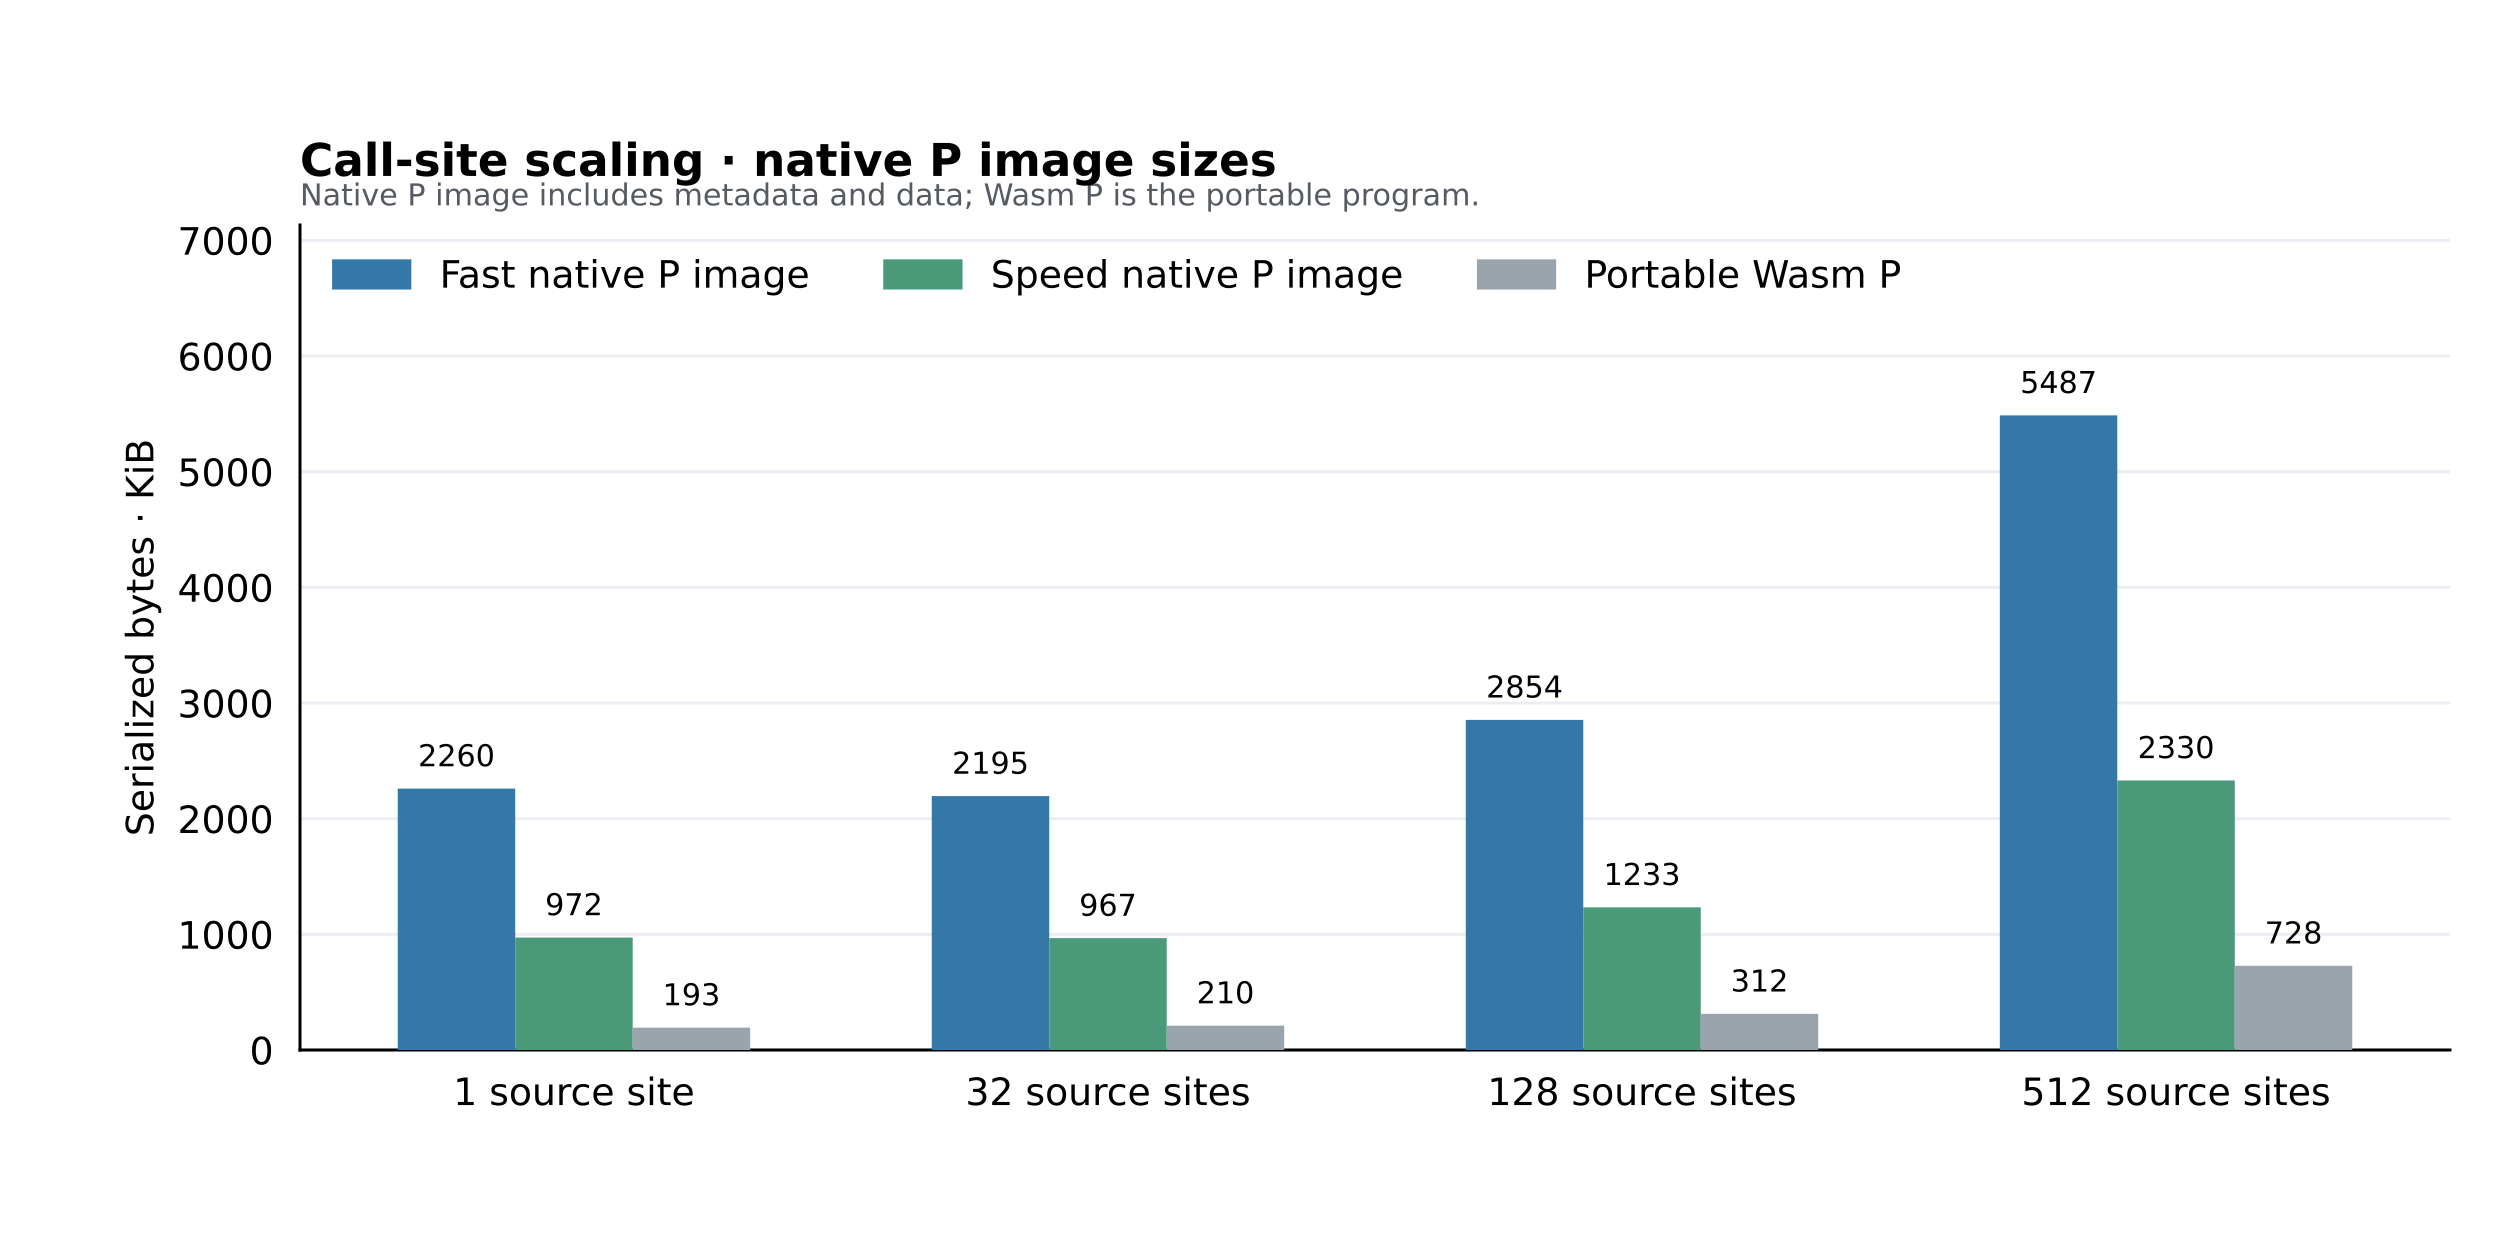
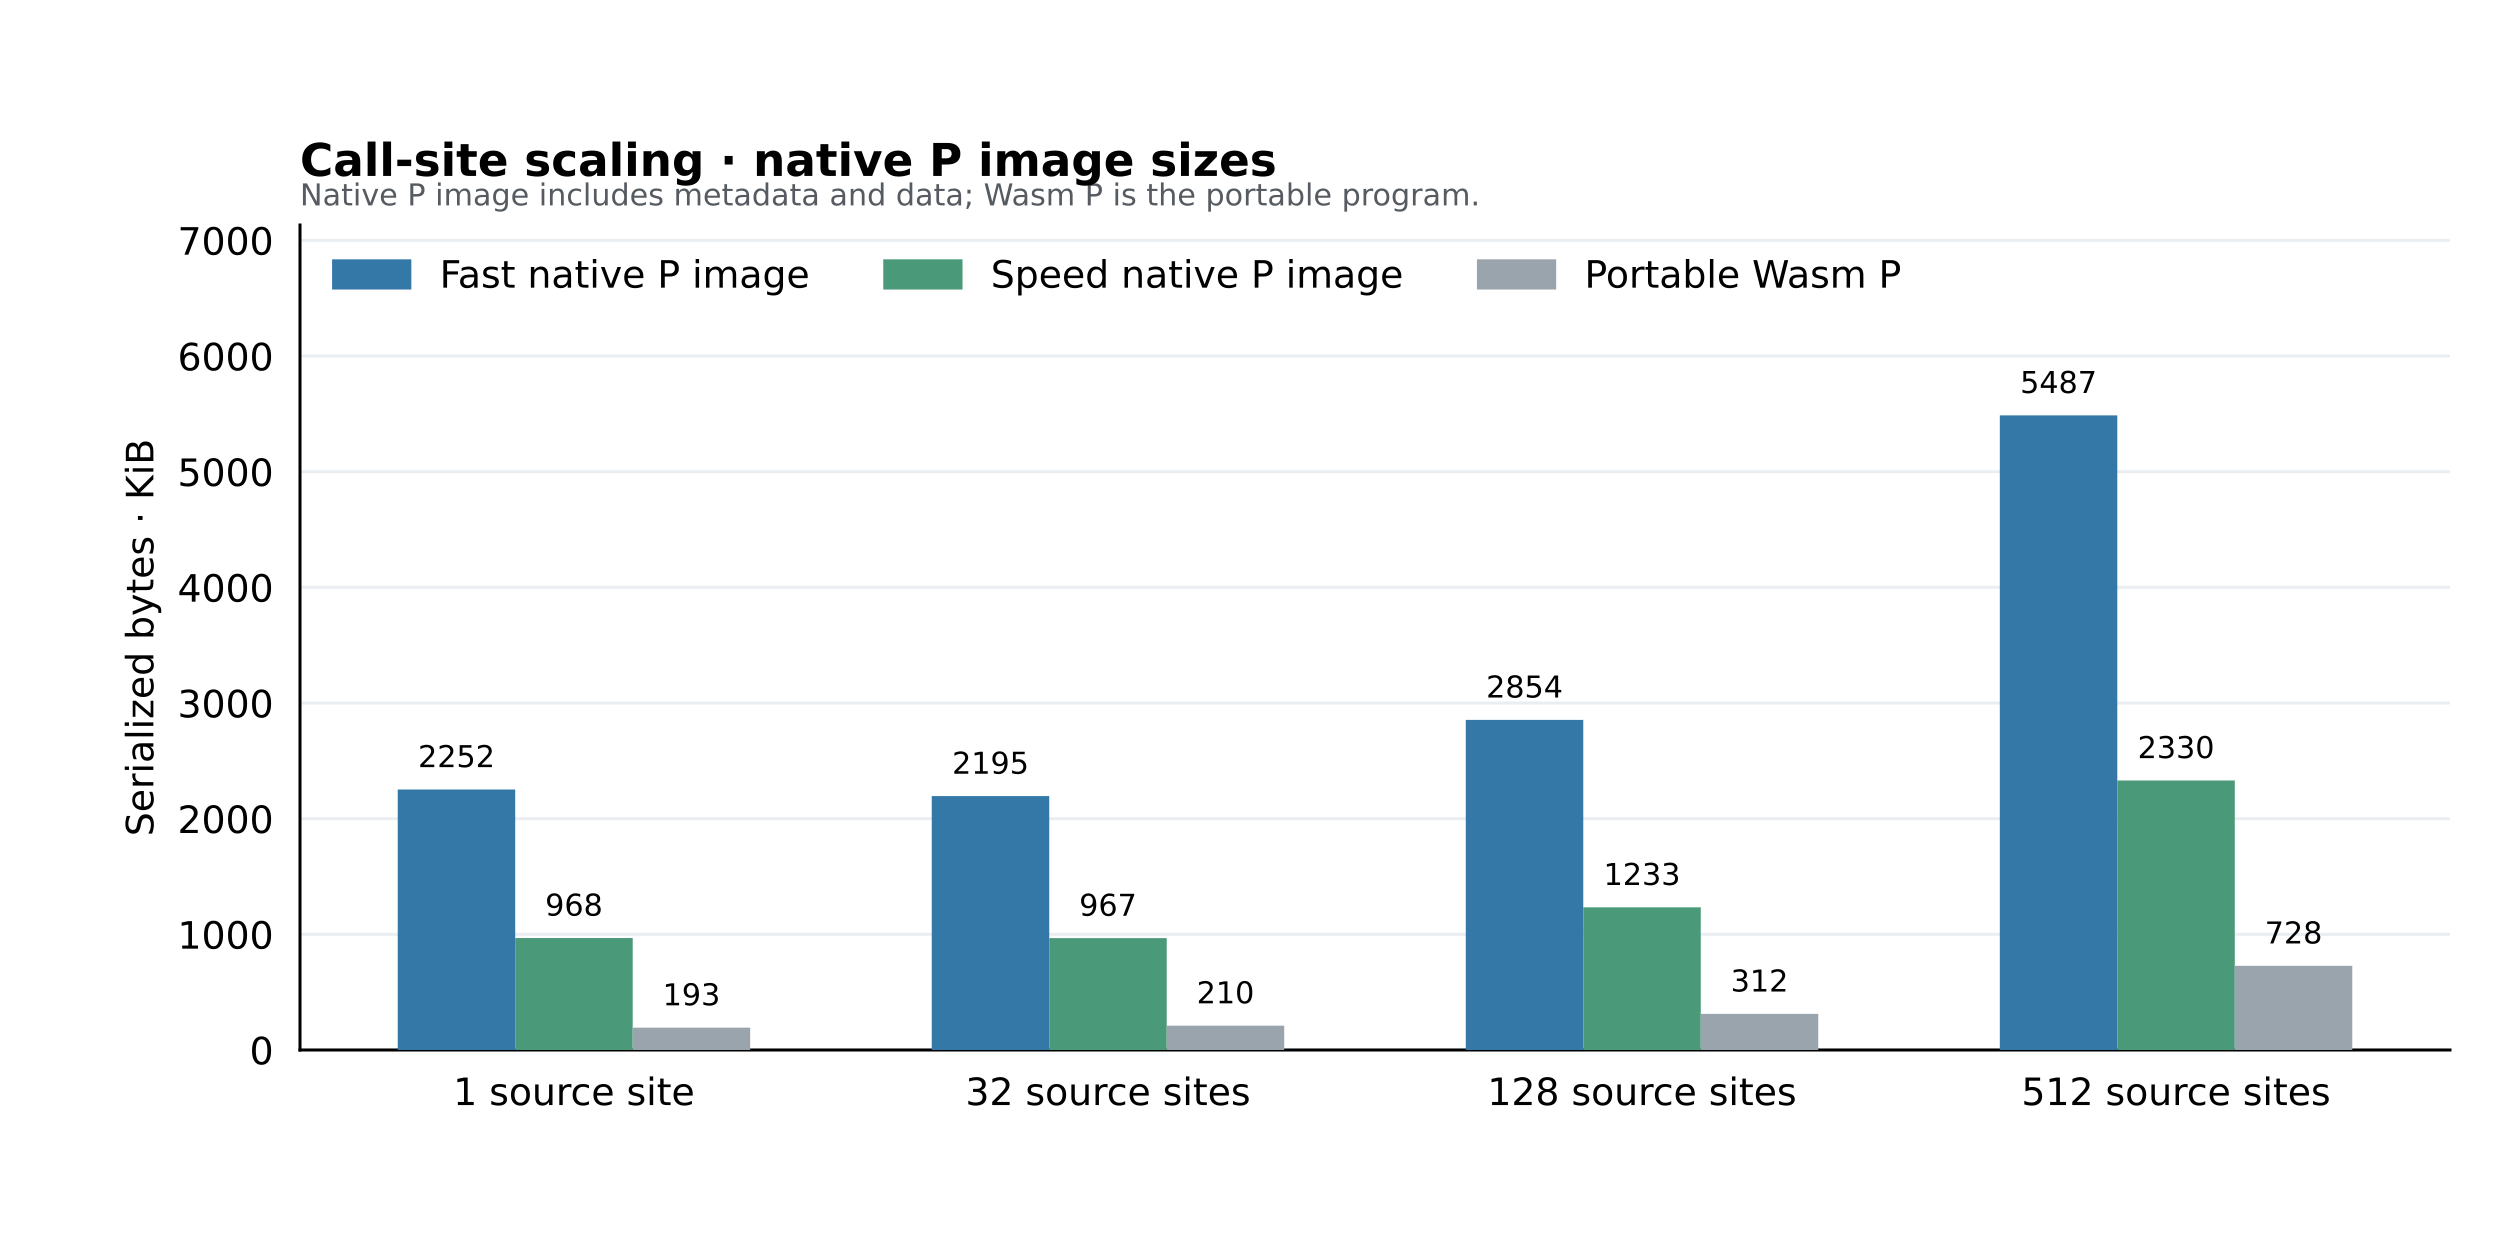
<svg xmlns="http://www.w3.org/2000/svg" width="662.4pt" height="331.2pt" viewBox="0 0 662.4 331.2" version="1.1">
  <defs>
    <style type="text/css">*{stroke-linejoin: round; stroke-linecap: butt}</style>
  </defs>
  <g id="figure_1">
    <g id="patch_1">
      <path d="M 0 331.2 L 662.4 331.2 L 662.4 0 L 0 0 z " style="fill: #ffffff" />
    </g>
    <g id="axes_1">
      <g id="patch_2">
        <path d="M 79.488 278.208 L 649.152 278.208 L 649.152 59.616 L 79.488 59.616 z " style="fill: #ffffff" />
      </g>
      <g id="matplotlib.axis_1">
        <g id="xtick_1">
          <g id="line2d_1" />
          <g id="text_1">
            <text style="font-size: 10px; font-family: 'DejaVu Sans'; text-anchor: middle" x="152.076" y="292.806" transform="rotate(-0 152.0756 292.8064)">1 source site</text>
          </g>
        </g>
        <g id="xtick_2">
          <g id="line2d_2" />
          <g id="text_2">
            <text style="font-size: 10px; font-family: 'DejaVu Sans'; text-anchor: middle" x="293.572" y="292.806" transform="rotate(-0 293.5719 292.8064)">32 source sites</text>
          </g>
        </g>
        <g id="xtick_3">
          <g id="line2d_3" />
          <g id="text_3">
            <text style="font-size: 10px; font-family: 'DejaVu Sans'; text-anchor: middle" x="435.068" y="292.806" transform="rotate(-0 435.0681 292.8064)">128 source sites</text>
          </g>
        </g>
        <g id="xtick_4">
          <g id="line2d_4" />
          <g id="text_4">
            <text style="font-size: 10px; font-family: 'DejaVu Sans'; text-anchor: middle" x="576.564" y="292.806" transform="rotate(-0 576.5644 292.8064)">512 source sites</text>
          </g>
        </g>
      </g>
      <g id="matplotlib.axis_2">
        <g id="ytick_1">
          <g id="line2d_5">
            <path d="M 79.488 278.208 L 649.152 278.208 " clip-path="url(#p31dceb3576)" style="fill: none; stroke: #eaeef2; stroke-width: 0.8; stroke-linecap: square" />
          </g>
          <g id="line2d_6" />
          <g id="text_5">
            <text style="font-size: 10px; font-family: 'DejaVu Sans'; text-anchor: end" x="72.488" y="282.007" transform="rotate(-0 72.488 282.0068)">0</text>
          </g>
        </g>
        <g id="ytick_2">
          <g id="line2d_7">
            <path d="M 79.488 247.562 L 649.152 247.562 " clip-path="url(#p31dceb3576)" style="fill: none; stroke: #eaeef2; stroke-width: 0.8; stroke-linecap: square" />
          </g>
          <g id="line2d_8" />
          <g id="text_6">
            <text style="font-size: 10px; font-family: 'DejaVu Sans'; text-anchor: end" x="72.488" y="251.361" transform="rotate(-0 72.488 251.3611)">1000</text>
          </g>
        </g>
        <g id="ytick_3">
          <g id="line2d_9">
            <path d="M 79.488 216.917 L 649.152 216.917 " clip-path="url(#p31dceb3576)" style="fill: none; stroke: #eaeef2; stroke-width: 0.8; stroke-linecap: square" />
          </g>
          <g id="line2d_10" />
          <g id="text_7">
            <text style="font-size: 10px; font-family: 'DejaVu Sans'; text-anchor: end" x="72.488" y="220.715" transform="rotate(-0 72.488 220.7154)">2000</text>
          </g>
        </g>
        <g id="ytick_4">
          <g id="line2d_11">
            <path d="M 79.488 186.271 L 649.152 186.271 " clip-path="url(#p31dceb3576)" style="fill: none; stroke: #eaeef2; stroke-width: 0.8; stroke-linecap: square" />
          </g>
          <g id="line2d_12" />
          <g id="text_8">
            <text style="font-size: 10px; font-family: 'DejaVu Sans'; text-anchor: end" x="72.488" y="190.07" transform="rotate(-0 72.488 190.0697)">3000</text>
          </g>
        </g>
        <g id="ytick_5">
          <g id="line2d_13">
            <path d="M 79.488 155.625 L 649.152 155.625 " clip-path="url(#p31dceb3576)" style="fill: none; stroke: #eaeef2; stroke-width: 0.8; stroke-linecap: square" />
          </g>
          <g id="line2d_14" />
          <g id="text_9">
            <text style="font-size: 10px; font-family: 'DejaVu Sans'; text-anchor: end" x="72.488" y="159.424" transform="rotate(-0 72.488 159.424)">4000</text>
          </g>
        </g>
        <g id="ytick_6">
          <g id="line2d_15">
            <path d="M 79.488 124.979 L 649.152 124.979 " clip-path="url(#p31dceb3576)" style="fill: none; stroke: #eaeef2; stroke-width: 0.8; stroke-linecap: square" />
          </g>
          <g id="line2d_16" />
          <g id="text_10">
            <text style="font-size: 10px; font-family: 'DejaVu Sans'; text-anchor: end" x="72.488" y="128.778" transform="rotate(-0 72.488 128.7783)">5000</text>
          </g>
        </g>
        <g id="ytick_7">
          <g id="line2d_17">
            <path d="M 79.488 94.334 L 649.152 94.334 " clip-path="url(#p31dceb3576)" style="fill: none; stroke: #eaeef2; stroke-width: 0.8; stroke-linecap: square" />
          </g>
          <g id="line2d_18" />
          <g id="text_11">
            <text style="font-size: 10px; font-family: 'DejaVu Sans'; text-anchor: end" x="72.488" y="98.133" transform="rotate(-0 72.488 98.13262)">6000</text>
          </g>
        </g>
        <g id="ytick_8">
          <g id="line2d_19">
            <path d="M 79.488 63.688 L 649.152 63.688 " clip-path="url(#p31dceb3576)" style="fill: none; stroke: #eaeef2; stroke-width: 0.8; stroke-linecap: square" />
          </g>
          <g id="line2d_20" />
          <g id="text_12">
            <text style="font-size: 10px; font-family: 'DejaVu Sans'; text-anchor: end" x="72.488" y="67.487" transform="rotate(-0 72.488 67.48692)">7000</text>
          </g>
        </g>
        <g id="text_13">
          <text style="font-size: 10px; font-family: 'DejaVu Sans'; text-anchor: middle" x="40.636" y="168.912" transform="rotate(-90 40.63566 168.912)">Serialized bytes · KiB</text>
        </g>
      </g>
      <g id="patch_3">
        <path d="M 79.488 278.208 L 79.488 59.616 " style="fill: none; stroke: #000000; stroke-width: 0.8; stroke-linejoin: miter; stroke-linecap: square" />
      </g>
      <g id="patch_4">
        <path d="M 79.488 278.208 L 649.152 278.208 " style="fill: none; stroke: #000000; stroke-width: 0.8; stroke-linejoin: miter; stroke-linecap: square" />
      </g>
      <g id="patch_5">
-         <path d="M 105.382 278.208 L 136.511 278.208 L 136.511 208.944 L 105.382 208.944 z " clip-path="url(#p31dceb3576)" style="fill: #3478a8" />
+         <path d="M 105.382 278.208 L 136.511 278.208 L 136.511 209.189 L 105.382 209.189 z " clip-path="url(#p31dceb3576)" style="fill: #3478a8" />
      </g>
      <g id="text_14">
-         <text style="font-size: 8px; font-family: 'DejaVu Sans'; text-anchor: middle" x="120.946" y="203.022" transform="rotate(-0 120.9464 203.0221)">2260</text>
+         <text style="font-size: 8px; font-family: 'DejaVu Sans'; text-anchor: middle" x="120.946" y="203.267" transform="rotate(-0 120.9464 203.2672)">2252</text>
      </g>
      <g id="patch_6">
        <path d="M 246.878 278.208 L 278.007 278.208 L 278.007 210.933 L 246.878 210.933 z " clip-path="url(#p31dceb3576)" style="fill: #3478a8" />
      </g>
      <g id="text_15">
        <text style="font-size: 8px; font-family: 'DejaVu Sans'; text-anchor: middle" x="262.443" y="205.011" transform="rotate(-0 262.4427 205.0112)">2195</text>
      </g>
      <g id="patch_7">
        <path d="M 388.374 278.208 L 419.504 278.208 L 419.504 190.743 L 388.374 190.743 z " clip-path="url(#p31dceb3576)" style="fill: #3478a8" />
      </g>
      <g id="text_16">
        <text style="font-size: 8px; font-family: 'DejaVu Sans'; text-anchor: middle" x="403.939" y="184.821" transform="rotate(-0 403.939 184.8211)">2854</text>
      </g>
      <g id="patch_8">
        <path d="M 529.871 278.208 L 561 278.208 L 561 110.06 L 529.871 110.06 z " clip-path="url(#p31dceb3576)" style="fill: #3478a8" />
      </g>
      <g id="text_17">
        <text style="font-size: 8px; font-family: 'DejaVu Sans'; text-anchor: middle" x="545.435" y="104.138" transform="rotate(-0 545.4352 104.1384)">5487</text>
      </g>
      <g id="patch_9">
-         <path d="M 136.511 278.208 L 167.64 278.208 L 167.64 248.418 L 136.511 248.418 z " clip-path="url(#p31dceb3576)" style="fill: #4a9a79" />
+         <path d="M 136.511 278.208 L 167.64 278.208 L 167.64 248.54 L 136.511 248.54 z " clip-path="url(#p31dceb3576)" style="fill: #4a9a79" />
      </g>
      <g id="text_18">
-         <text style="font-size: 8px; font-family: 'DejaVu Sans'; text-anchor: middle" x="152.076" y="242.496" transform="rotate(-0 152.0756 242.4956)">972</text>
+         <text style="font-size: 8px; font-family: 'DejaVu Sans'; text-anchor: middle" x="152.076" y="242.618" transform="rotate(-0 152.0756 242.6182)">968</text>
      </g>
      <g id="patch_10">
        <path d="M 278.007 278.208 L 309.136 278.208 L 309.136 248.568 L 278.007 248.568 z " clip-path="url(#p31dceb3576)" style="fill: #4a9a79" />
      </g>
      <g id="text_19">
        <text style="font-size: 8px; font-family: 'DejaVu Sans'; text-anchor: middle" x="293.572" y="242.646" transform="rotate(-0 293.5719 242.646)">967</text>
      </g>
      <g id="patch_11">
        <path d="M 419.504 278.208 L 450.633 278.208 L 450.633 240.408 L 419.504 240.408 z " clip-path="url(#p31dceb3576)" style="fill: #4a9a79" />
      </g>
      <g id="text_20">
        <text style="font-size: 8px; font-family: 'DejaVu Sans'; text-anchor: middle" x="435.068" y="234.486" transform="rotate(-0 435.0681 234.4863)">1233</text>
      </g>
      <g id="patch_12">
        <path d="M 561 278.208 L 592.129 278.208 L 592.129 206.797 L 561 206.797 z " clip-path="url(#p31dceb3576)" style="fill: #4a9a79" />
      </g>
      <g id="text_21">
        <text style="font-size: 8px; font-family: 'DejaVu Sans'; text-anchor: middle" x="576.564" y="200.875" transform="rotate(-0 576.5644 200.8754)">2330</text>
      </g>
      <g id="patch_13">
-         <path d="M 167.64 278.208 L 198.769 278.208 L 198.769 272.286 L 167.64 272.286 z " clip-path="url(#p31dceb3576)" style="fill: #9aa4ad" />
+         <path d="M 167.64 278.208 L 198.769 278.208 L 198.769 272.289 L 167.64 272.289 z " clip-path="url(#p31dceb3576)" style="fill: #9aa4ad" />
      </g>
      <g id="text_22">
-         <text style="font-size: 8px; font-family: 'DejaVu Sans'; text-anchor: middle" x="183.205" y="266.364" transform="rotate(-0 183.2048 266.3641)">193</text>
+         <text style="font-size: 8px; font-family: 'DejaVu Sans'; text-anchor: middle" x="183.205" y="266.367" transform="rotate(-0 183.2048 266.3674)">193</text>
      </g>
      <g id="patch_14">
        <path d="M 309.136 278.208 L 340.266 278.208 L 340.266 271.763 L 309.136 271.763 z " clip-path="url(#p31dceb3576)" style="fill: #9aa4ad" />
      </g>
      <g id="text_23">
        <text style="font-size: 8px; font-family: 'DejaVu Sans'; text-anchor: middle" x="324.701" y="265.841" transform="rotate(-0 324.701 265.8407)">210</text>
      </g>
      <g id="patch_15">
        <path d="M 450.633 278.208 L 481.762 278.208 L 481.762 268.632 L 450.633 268.632 z " clip-path="url(#p31dceb3576)" style="fill: #9aa4ad" />
      </g>
      <g id="text_24">
        <text style="font-size: 8px; font-family: 'DejaVu Sans'; text-anchor: middle" x="466.197" y="262.71" transform="rotate(-0 466.1973 262.7101)">312</text>
      </g>
      <g id="patch_16">
        <path d="M 592.129 278.208 L 623.258 278.208 L 623.258 255.906 L 592.129 255.906 z " clip-path="url(#p31dceb3576)" style="fill: #9aa4ad" />
      </g>
      <g id="text_25">
        <text style="font-size: 8px; font-family: 'DejaVu Sans'; text-anchor: middle" x="607.694" y="249.984" transform="rotate(-0 607.6936 249.9843)">728</text>
      </g>
      <g id="text_26">
        <text style="font-size: 8px; font-family: 'DejaVu Sans'; text-anchor: start; fill: #555b61" x="79.488" y="54.415" transform="rotate(-0 79.488 54.41524)">Native P image includes metadata and data; Wasm P is the portable program.</text>
      </g>
      <g id="text_27">
        <text style="font-weight: 700; font-size: 12px; font-family: 'DejaVu Sans'; text-anchor: start" x="79.488" y="46.616" transform="rotate(-0 79.488 46.616)">Call-site scaling · native P image sizes</text>
      </g>
      <g id="legend_1">
        <g id="patch_17">
          <path d="M 88.488 76.214 L 108.488 76.214 L 108.488 69.214 L 88.488 69.214 z " style="fill: #3478a8; stroke: #3478a8; stroke-linejoin: miter" />
        </g>
        <g id="text_28">
          <text style="font-size: 10px; font-family: 'DejaVu Sans'; text-anchor: start" x="116.488" y="76.214" transform="rotate(-0 116.488 76.21444)">Fast native P image</text>
        </g>
        <g id="patch_18">
          <path d="M 234.529 76.214 L 254.529 76.214 L 254.529 69.214 L 234.529 69.214 z " style="fill: #4a9a79; stroke: #4a9a79; stroke-linejoin: miter" />
        </g>
        <g id="text_29">
          <text style="font-size: 10px; font-family: 'DejaVu Sans'; text-anchor: start" x="262.529" y="76.214" transform="rotate(-0 262.5286 76.21444)">Speed native P image</text>
        </g>
        <g id="patch_19">
          <path d="M 391.829 76.214 L 411.829 76.214 L 411.829 69.214 L 391.829 69.214 z " style="fill: #9aa4ad; stroke: #9aa4ad; stroke-linejoin: miter" />
        </g>
        <g id="text_30">
          <text style="font-size: 10px; font-family: 'DejaVu Sans'; text-anchor: start" x="419.829" y="76.214" transform="rotate(-0 419.8286 76.21444)">Portable Wasm P</text>
        </g>
      </g>
    </g>
  </g>
  <defs>
    <clipPath id="p31dceb3576">
      <rect x="79.488" y="59.616" width="569.664" height="218.592" />
    </clipPath>
  </defs>
</svg>
